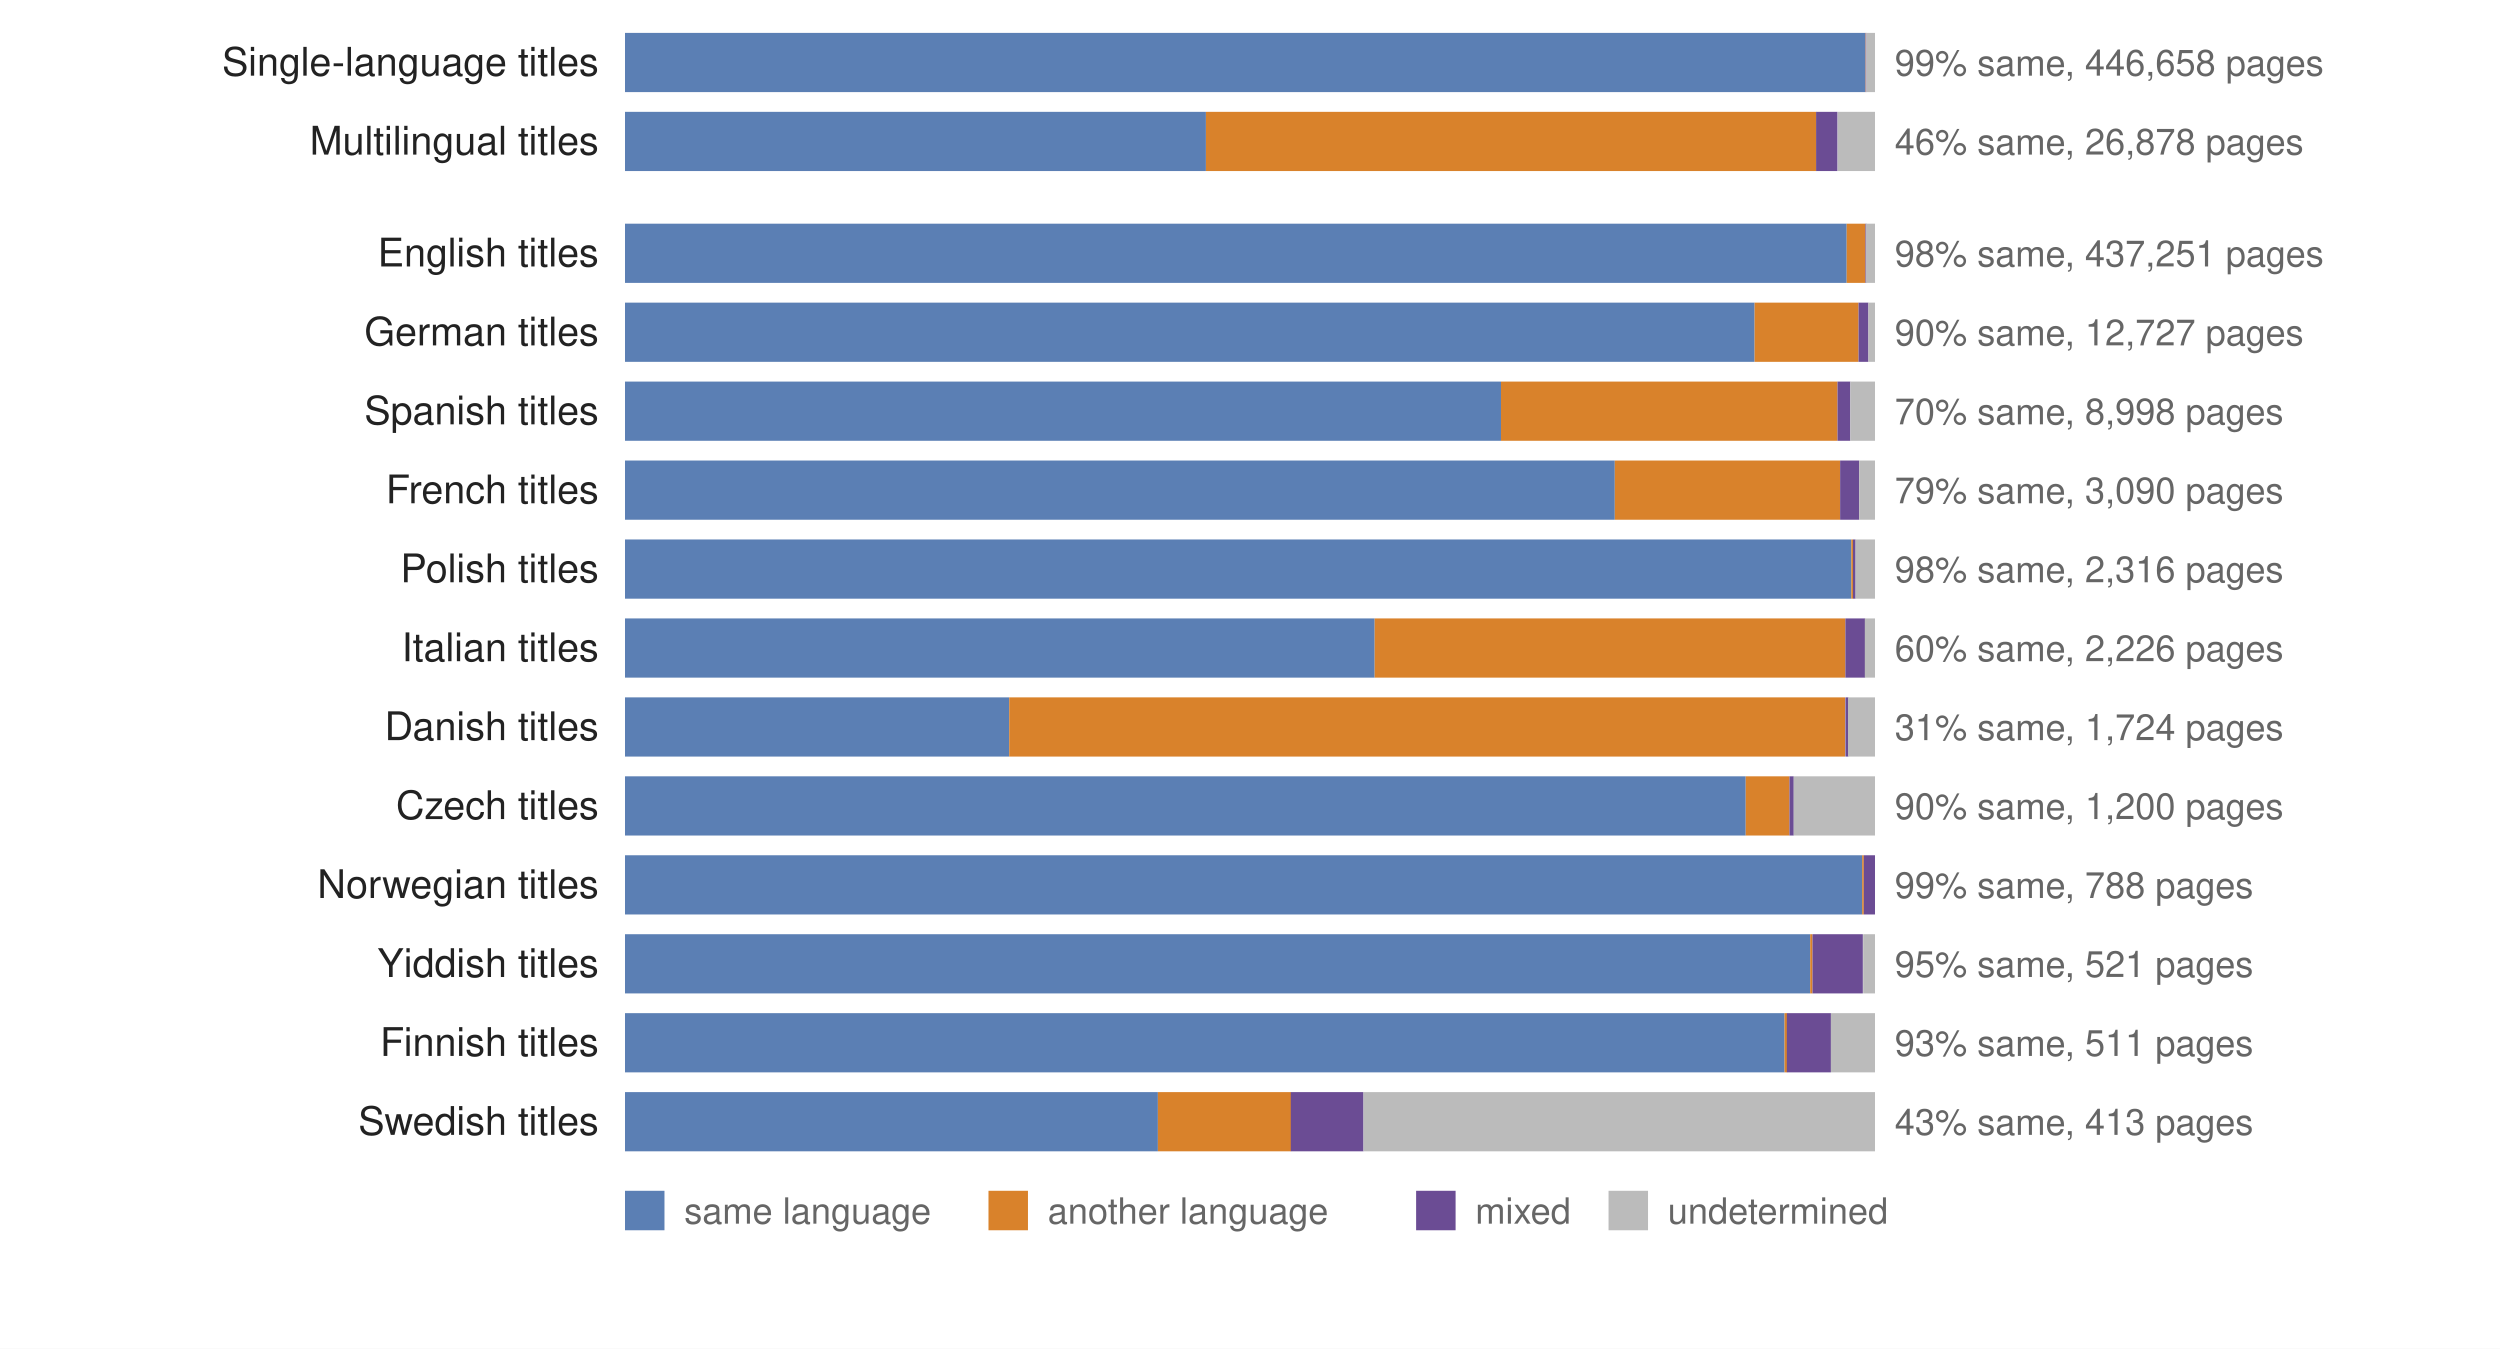
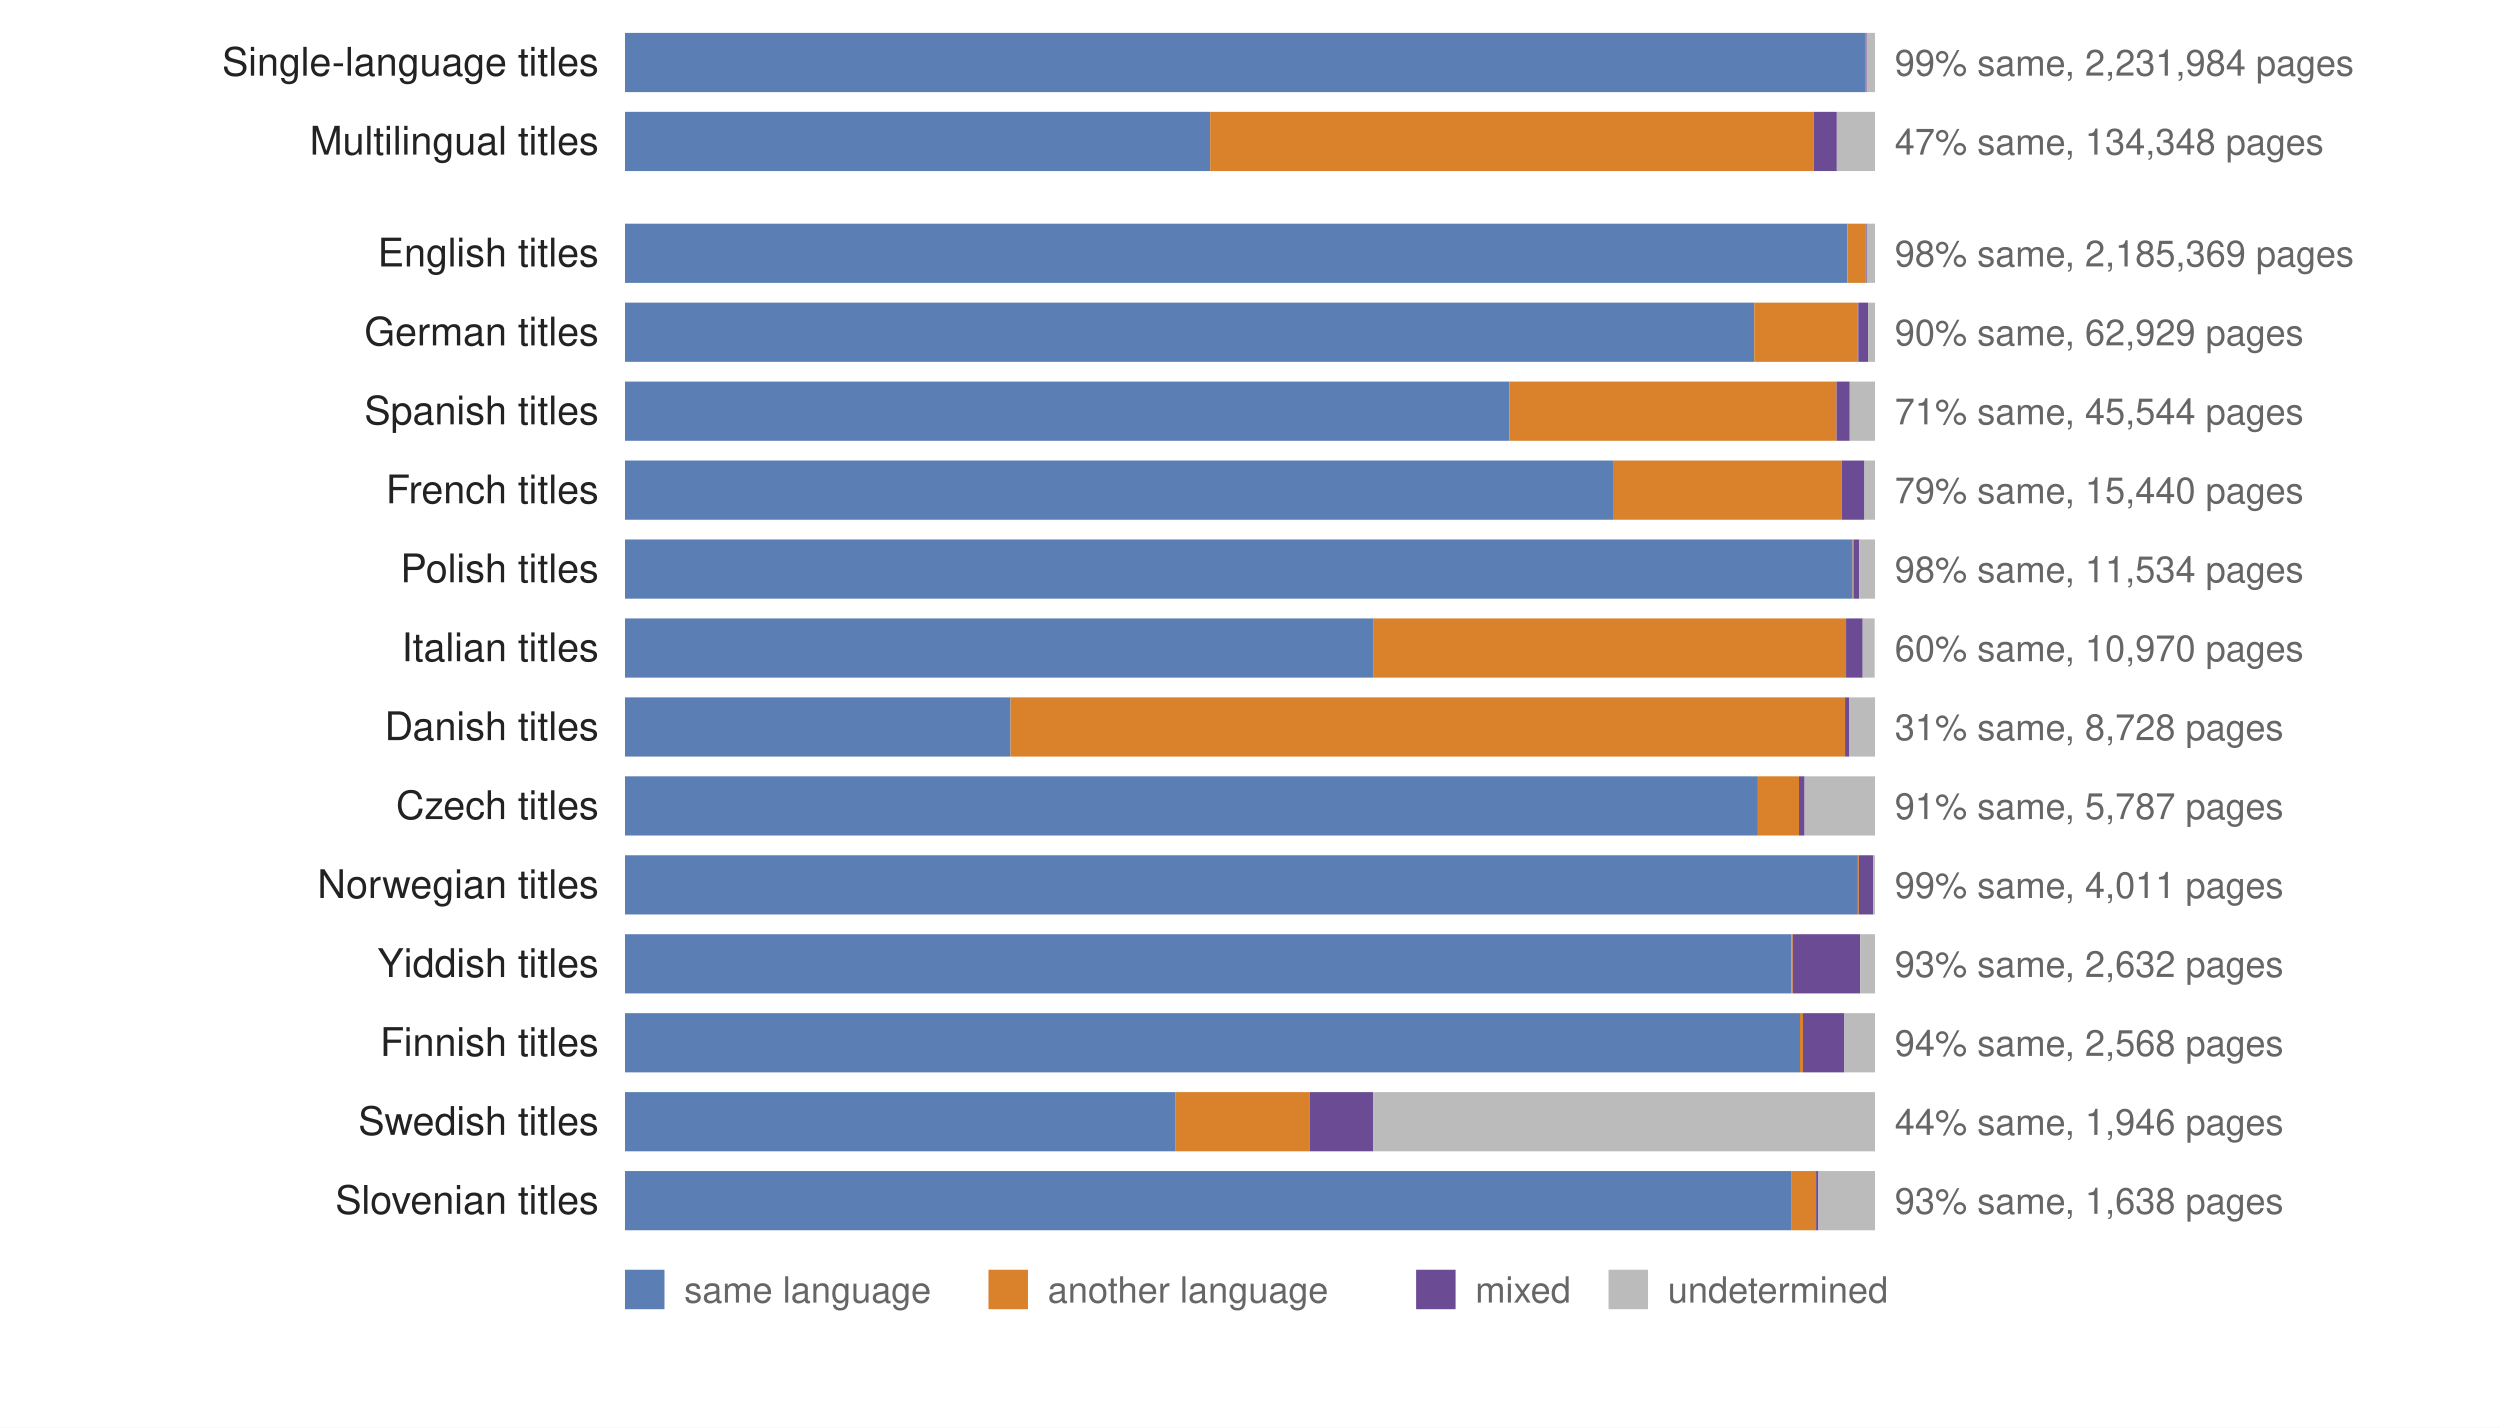
- <svg xmlns="http://www.w3.org/2000/svg" viewBox="0 0 760 410" width="760" height="410" font-family="Helvetica Neue, Helvetica, Arial, Hiragino Sans, sans-serif">
-   <rect width="760" height="410" fill="white" />
+ <svg xmlns="http://www.w3.org/2000/svg" viewBox="0 0 760 434" width="760" height="434" font-family="Helvetica Neue, Helvetica, Arial, Hiragino Sans, sans-serif">
+   <rect width="760" height="434" fill="white" />
  <text x="182" y="23" font-size="12" text-anchor="end" fill="#222" font-weight="normal">Single-language titles</text>
-   <rect x="190.0" y="10" width="377.1" height="18" fill="#5b7fb4" />
-   <rect x="567.1" y="10" width="0.1" height="18" fill="#d9822b" />
-   <rect x="567.2" y="10" width="0.2" height="18" fill="#6b4c94" />
-   <rect x="567.4" y="10" width="2.6" height="18" fill="#bbbbbb" />
-   <text x="576" y="23" font-size="11" text-anchor="start" fill="#666" font-weight="normal">99% same, 446,658 pages</text>
+   <rect x="190.0" y="10" width="377.2" height="18" fill="#5b7fb4" />
+   <rect x="567.2" y="10" width="0.1" height="18" fill="#d9822b" />
+   <rect x="567.3" y="10" width="0.2" height="18" fill="#6b4c94" />
+   <rect x="567.5" y="10" width="2.5" height="18" fill="#bbbbbb" />
+   <text x="576" y="23" font-size="11" text-anchor="start" fill="#666" font-weight="normal">99% same, 2,231,984 pages</text>
  <text x="182" y="47" font-size="12" text-anchor="end" fill="#222" font-weight="normal">Multilingual titles</text>
-   <rect x="190.0" y="34" width="176.6" height="18" fill="#5b7fb4" />
-   <rect x="366.6" y="34" width="185.6" height="18" fill="#d9822b" />
-   <rect x="552.1" y="34" width="6.5" height="18" fill="#6b4c94" />
-   <rect x="558.7" y="34" width="11.3" height="18" fill="#bbbbbb" />
-   <text x="576" y="47" font-size="11" text-anchor="start" fill="#666" font-weight="normal">46% same, 26,878 pages</text>
+   <rect x="190.0" y="34" width="177.9" height="18" fill="#5b7fb4" />
+   <rect x="367.9" y="34" width="183.5" height="18" fill="#d9822b" />
+   <rect x="551.4" y="34" width="7.0" height="18" fill="#6b4c94" />
+   <rect x="558.4" y="34" width="11.6" height="18" fill="#bbbbbb" />
+   <text x="576" y="47" font-size="11" text-anchor="start" fill="#666" font-weight="normal">47% same, 134,348 pages</text>
  <text x="182" y="81" font-size="12" text-anchor="end" fill="#222" font-weight="normal">English titles</text>
-   <rect x="190.0" y="68" width="371.4" height="18" fill="#5b7fb4" />
-   <rect x="561.4" y="68" width="5.7" height="18" fill="#d9822b" />
-   <rect x="567.1" y="68" width="0.3" height="18" fill="#6b4c94" />
-   <rect x="567.3" y="68" width="2.7" height="18" fill="#bbbbbb" />
-   <text x="576" y="81" font-size="11" text-anchor="start" fill="#666" font-weight="normal">98% same, 437,251 pages</text>
+   <rect x="190.0" y="68" width="371.6" height="18" fill="#5b7fb4" />
+   <rect x="561.6" y="68" width="5.6" height="18" fill="#d9822b" />
+   <rect x="567.2" y="68" width="0.3" height="18" fill="#6b4c94" />
+   <rect x="567.5" y="68" width="2.5" height="18" fill="#bbbbbb" />
+   <text x="576" y="81" font-size="11" text-anchor="start" fill="#666" font-weight="normal">98% same, 2,185,369 pages</text>
  <text x="182" y="105" font-size="12" text-anchor="end" fill="#222" font-weight="normal">German titles</text>
-   <rect x="190.0" y="92" width="343.4" height="18" fill="#5b7fb4" />
-   <rect x="533.4" y="92" width="31.6" height="18" fill="#d9822b" />
-   <rect x="565.0" y="92" width="3.0" height="18" fill="#6b4c94" />
-   <rect x="568.0" y="92" width="2.0" height="18" fill="#bbbbbb" />
-   <text x="576" y="105" font-size="11" text-anchor="start" fill="#666" font-weight="normal">90% same, 12,727 pages</text>
+   <rect x="190.0" y="92" width="343.3" height="18" fill="#5b7fb4" />
+   <rect x="533.3" y="92" width="31.5" height="18" fill="#d9822b" />
+   <rect x="564.9" y="92" width="3.0" height="18" fill="#6b4c94" />
+   <rect x="567.9" y="92" width="2.1" height="18" fill="#bbbbbb" />
+   <text x="576" y="105" font-size="11" text-anchor="start" fill="#666" font-weight="normal">90% same, 62,929 pages</text>
  <text x="182" y="129" font-size="12" text-anchor="end" fill="#222" font-weight="normal">Spanish titles</text>
-   <rect x="190.0" y="116" width="266.3" height="18" fill="#5b7fb4" />
-   <rect x="456.3" y="116" width="102.3" height="18" fill="#d9822b" />
-   <rect x="558.6" y="116" width="3.9" height="18" fill="#6b4c94" />
-   <rect x="562.5" y="116" width="7.5" height="18" fill="#bbbbbb" />
-   <text x="576" y="129" font-size="11" text-anchor="start" fill="#666" font-weight="normal">70% same, 8,998 pages</text>
+   <rect x="190.0" y="116" width="268.9" height="18" fill="#5b7fb4" />
+   <rect x="458.9" y="116" width="99.4" height="18" fill="#d9822b" />
+   <rect x="558.3" y="116" width="4.0" height="18" fill="#6b4c94" />
+   <rect x="562.4" y="116" width="7.6" height="18" fill="#bbbbbb" />
+   <text x="576" y="129" font-size="11" text-anchor="start" fill="#666" font-weight="normal">71% same, 45,544 pages</text>
  <text x="182" y="153" font-size="12" text-anchor="end" fill="#222" font-weight="normal">French titles</text>
-   <rect x="190.0" y="140" width="300.9" height="18" fill="#5b7fb4" />
-   <rect x="490.9" y="140" width="68.5" height="18" fill="#d9822b" />
-   <rect x="559.4" y="140" width="5.8" height="18" fill="#6b4c94" />
-   <rect x="565.2" y="140" width="4.8" height="18" fill="#bbbbbb" />
-   <text x="576" y="153" font-size="11" text-anchor="start" fill="#666" font-weight="normal">79% same, 3,090 pages</text>
+   <rect x="190.0" y="140" width="300.6" height="18" fill="#5b7fb4" />
+   <rect x="490.6" y="140" width="69.3" height="18" fill="#d9822b" />
+   <rect x="559.9" y="140" width="6.9" height="18" fill="#6b4c94" />
+   <rect x="566.8" y="140" width="3.2" height="18" fill="#bbbbbb" />
+   <text x="576" y="153" font-size="11" text-anchor="start" fill="#666" font-weight="normal">79% same, 15,440 pages</text>
  <text x="182" y="177" font-size="12" text-anchor="end" fill="#222" font-weight="normal">Polish titles</text>
-   <rect x="190.0" y="164" width="372.8" height="18" fill="#5b7fb4" />
-   <rect x="562.8" y="164" width="0.5" height="18" fill="#d9822b" />
-   <rect x="563.3" y="164" width="0.8" height="18" fill="#6b4c94" />
-   <rect x="564.1" y="164" width="5.9" height="18" fill="#bbbbbb" />
-   <text x="576" y="177" font-size="11" text-anchor="start" fill="#666" font-weight="normal">98% same, 2,316 pages</text>
+   <rect x="190.0" y="164" width="373.2" height="18" fill="#5b7fb4" />
+   <rect x="563.2" y="164" width="0.4" height="18" fill="#d9822b" />
+   <rect x="563.6" y="164" width="1.6" height="18" fill="#6b4c94" />
+   <rect x="565.2" y="164" width="4.8" height="18" fill="#bbbbbb" />
+   <text x="576" y="177" font-size="11" text-anchor="start" fill="#666" font-weight="normal">98% same, 11,534 pages</text>
  <text x="182" y="201" font-size="12" text-anchor="end" fill="#222" font-weight="normal">Italian titles</text>
-   <rect x="190.0" y="188" width="227.9" height="18" fill="#5b7fb4" />
-   <rect x="417.9" y="188" width="143.1" height="18" fill="#d9822b" />
-   <rect x="561.0" y="188" width="6.0" height="18" fill="#6b4c94" />
-   <rect x="566.9" y="188" width="3.1" height="18" fill="#bbbbbb" />
-   <text x="576" y="201" font-size="11" text-anchor="start" fill="#666" font-weight="normal">60% same, 2,226 pages</text>
+   <rect x="190.0" y="188" width="227.6" height="18" fill="#5b7fb4" />
+   <rect x="417.6" y="188" width="143.6" height="18" fill="#d9822b" />
+   <rect x="561.2" y="188" width="5.1" height="18" fill="#6b4c94" />
+   <rect x="566.2" y="188" width="3.7" height="18" fill="#bbbbbb" />
+   <text x="576" y="201" font-size="11" text-anchor="start" fill="#666" font-weight="normal">60% same, 10,970 pages</text>
  <text x="182" y="225" font-size="12" text-anchor="end" fill="#222" font-weight="normal">Danish titles</text>
-   <rect x="190.0" y="212" width="116.8" height="18" fill="#5b7fb4" />
-   <rect x="306.8" y="212" width="254.1" height="18" fill="#d9822b" />
-   <rect x="561.0" y="212" width="0.9" height="18" fill="#6b4c94" />
-   <rect x="561.8" y="212" width="8.2" height="18" fill="#bbbbbb" />
-   <text x="576" y="225" font-size="11" text-anchor="start" fill="#666" font-weight="normal">31% same, 1,724 pages</text>
+   <rect x="190.0" y="212" width="117.2" height="18" fill="#5b7fb4" />
+   <rect x="307.2" y="212" width="253.7" height="18" fill="#d9822b" />
+   <rect x="560.9" y="212" width="1.2" height="18" fill="#6b4c94" />
+   <rect x="562.1" y="212" width="7.9" height="18" fill="#bbbbbb" />
+   <text x="576" y="225" font-size="11" text-anchor="start" fill="#666" font-weight="normal">31% same, 8,728 pages</text>
  <text x="182" y="249" font-size="12" text-anchor="end" fill="#222" font-weight="normal">Czech titles</text>
-   <rect x="190.0" y="236" width="340.7" height="18" fill="#5b7fb4" />
-   <rect x="530.7" y="236" width="13.3" height="18" fill="#d9822b" />
-   <rect x="544.0" y="236" width="1.3" height="18" fill="#6b4c94" />
-   <rect x="545.3" y="236" width="24.7" height="18" fill="#bbbbbb" />
-   <text x="576" y="249" font-size="11" text-anchor="start" fill="#666" font-weight="normal">90% same, 1,200 pages</text>
+   <rect x="190.0" y="236" width="344.4" height="18" fill="#5b7fb4" />
+   <rect x="534.4" y="236" width="12.5" height="18" fill="#d9822b" />
+   <rect x="546.9" y="236" width="1.7" height="18" fill="#6b4c94" />
+   <rect x="548.6" y="236" width="21.4" height="18" fill="#bbbbbb" />
+   <text x="576" y="249" font-size="11" text-anchor="start" fill="#666" font-weight="normal">91% same, 5,787 pages</text>
  <text x="182" y="273" font-size="12" text-anchor="end" fill="#222" font-weight="normal">Norwegian titles</text>
-   <rect x="190.0" y="260" width="376.1" height="18" fill="#5b7fb4" />
-   <rect x="566.1" y="260" width="0.5" height="18" fill="#d9822b" />
-   <rect x="566.6" y="260" width="3.4" height="18" fill="#6b4c94" />
-   <rect x="570.0" y="260" width="0.0" height="18" fill="#bbbbbb" />
-   <text x="576" y="273" font-size="11" text-anchor="start" fill="#666" font-weight="normal">99% same, 788 pages</text>
+   <rect x="190.0" y="260" width="374.8" height="18" fill="#5b7fb4" />
+   <rect x="564.8" y="260" width="0.3" height="18" fill="#d9822b" />
+   <rect x="565.1" y="260" width="4.4" height="18" fill="#6b4c94" />
+   <rect x="569.5" y="260" width="0.5" height="18" fill="#bbbbbb" />
+   <text x="576" y="273" font-size="11" text-anchor="start" fill="#666" font-weight="normal">99% same, 4,011 pages</text>
  <text x="182" y="297" font-size="12" text-anchor="end" fill="#222" font-weight="normal">Yiddish titles</text>
-   <rect x="190.0" y="284" width="360.3" height="18" fill="#5b7fb4" />
-   <rect x="550.3" y="284" width="0.7" height="18" fill="#d9822b" />
-   <rect x="551.0" y="284" width="15.3" height="18" fill="#6b4c94" />
-   <rect x="566.4" y="284" width="3.6" height="18" fill="#bbbbbb" />
-   <text x="576" y="297" font-size="11" text-anchor="start" fill="#666" font-weight="normal">95% same, 521 pages</text>
+   <rect x="190.0" y="284" width="354.6" height="18" fill="#5b7fb4" />
+   <rect x="544.6" y="284" width="0.4" height="18" fill="#d9822b" />
+   <rect x="545.0" y="284" width="20.5" height="18" fill="#6b4c94" />
+   <rect x="565.5" y="284" width="4.5" height="18" fill="#bbbbbb" />
+   <text x="576" y="297" font-size="11" text-anchor="start" fill="#666" font-weight="normal">93% same, 2,632 pages</text>
  <text x="182" y="321" font-size="12" text-anchor="end" fill="#222" font-weight="normal">Finnish titles</text>
-   <rect x="190.0" y="308" width="352.5" height="18" fill="#5b7fb4" />
-   <rect x="542.5" y="308" width="0.8" height="18" fill="#d9822b" />
-   <rect x="543.2" y="308" width="13.4" height="18" fill="#6b4c94" />
-   <rect x="556.6" y="308" width="13.4" height="18" fill="#bbbbbb" />
-   <text x="576" y="321" font-size="11" text-anchor="start" fill="#666" font-weight="normal">93% same, 511 pages</text>
+   <rect x="190.0" y="308" width="357.2" height="18" fill="#5b7fb4" />
+   <rect x="547.2" y="308" width="0.9" height="18" fill="#d9822b" />
+   <rect x="548.1" y="308" width="12.6" height="18" fill="#6b4c94" />
+   <rect x="560.7" y="308" width="9.3" height="18" fill="#bbbbbb" />
+   <text x="576" y="321" font-size="11" text-anchor="start" fill="#666" font-weight="normal">94% same, 2,568 pages</text>
  <text x="182" y="345" font-size="12" text-anchor="end" fill="#222" font-weight="normal">Swedish titles</text>
-   <rect x="190.0" y="332" width="162.0" height="18" fill="#5b7fb4" />
-   <rect x="352.0" y="332" width="40.5" height="18" fill="#d9822b" />
-   <rect x="392.4" y="332" width="22.1" height="18" fill="#6b4c94" />
-   <rect x="414.5" y="332" width="155.5" height="18" fill="#bbbbbb" />
-   <text x="576" y="345" font-size="11" text-anchor="start" fill="#666" font-weight="normal">43% same, 413 pages</text>
-   <rect x="190" y="362" width="12" height="12" fill="#5b7fb4" />
-   <text x="208" y="372" font-size="11" text-anchor="start" fill="#666" font-weight="normal">same language</text>
-   <rect x="300.5" y="362" width="12" height="12" fill="#d9822b" />
-   <text x="318.5" y="372" font-size="11" text-anchor="start" fill="#666" font-weight="normal">another language</text>
-   <rect x="430.5" y="362" width="12" height="12" fill="#6b4c94" />
-   <text x="448.5" y="372" font-size="11" text-anchor="start" fill="#666" font-weight="normal">mixed</text>
-   <rect x="489.0" y="362" width="12" height="12" fill="#bbbbbb" />
-   <text x="507.0" y="372" font-size="11" text-anchor="start" fill="#666" font-weight="normal">undetermined</text>
+   <rect x="190.0" y="332" width="167.4" height="18" fill="#5b7fb4" />
+   <rect x="357.4" y="332" width="40.8" height="18" fill="#d9822b" />
+   <rect x="398.2" y="332" width="19.3" height="18" fill="#6b4c94" />
+   <rect x="417.5" y="332" width="152.5" height="18" fill="#bbbbbb" />
+   <text x="576" y="345" font-size="11" text-anchor="start" fill="#666" font-weight="normal">44% same, 1,946 pages</text>
+   <text x="182" y="369" font-size="12" text-anchor="end" fill="#222" font-weight="normal">Slovenian titles</text>
+   <rect x="190.0" y="356" width="354.5" height="18" fill="#5b7fb4" />
+   <rect x="544.5" y="356" width="7.6" height="18" fill="#d9822b" />
+   <rect x="552.1" y="356" width="0.7" height="18" fill="#6b4c94" />
+   <rect x="552.8" y="356" width="17.2" height="18" fill="#bbbbbb" />
+   <text x="576" y="369" font-size="11" text-anchor="start" fill="#666" font-weight="normal">93% same, 1,638 pages</text>
+   <rect x="190" y="386" width="12" height="12" fill="#5b7fb4" />
+   <text x="208" y="396" font-size="11" text-anchor="start" fill="#666" font-weight="normal">same language</text>
+   <rect x="300.5" y="386" width="12" height="12" fill="#d9822b" />
+   <text x="318.5" y="396" font-size="11" text-anchor="start" fill="#666" font-weight="normal">another language</text>
+   <rect x="430.5" y="386" width="12" height="12" fill="#6b4c94" />
+   <text x="448.5" y="396" font-size="11" text-anchor="start" fill="#666" font-weight="normal">mixed</text>
+   <rect x="489.0" y="386" width="12" height="12" fill="#bbbbbb" />
+   <text x="507.0" y="396" font-size="11" text-anchor="start" fill="#666" font-weight="normal">undetermined</text>
</svg>
